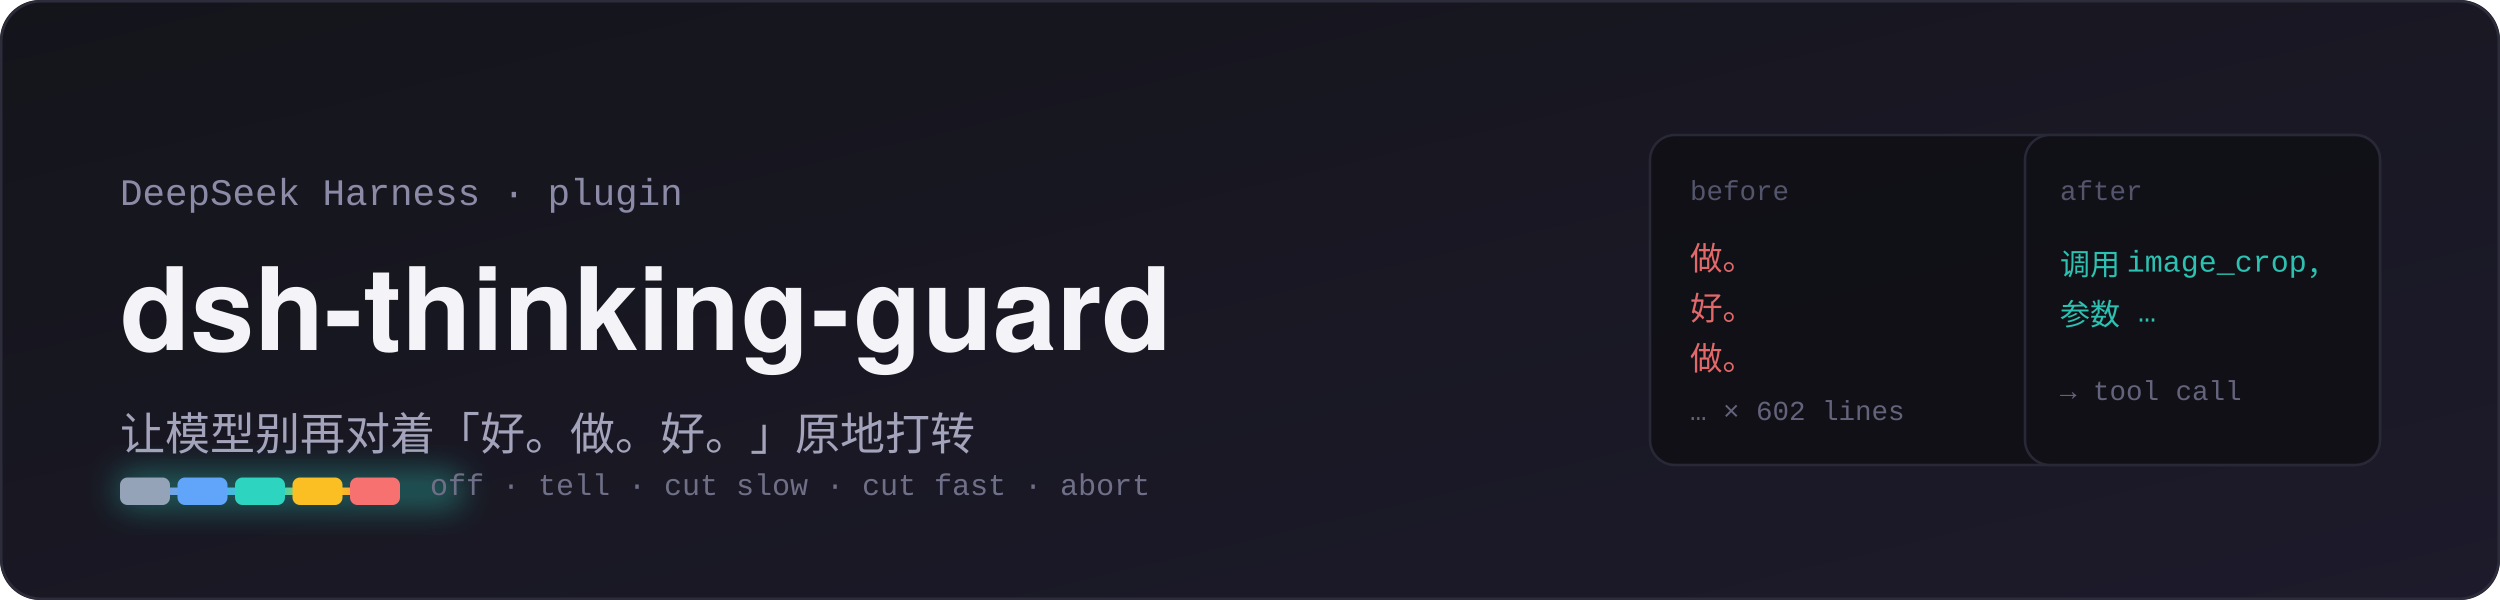
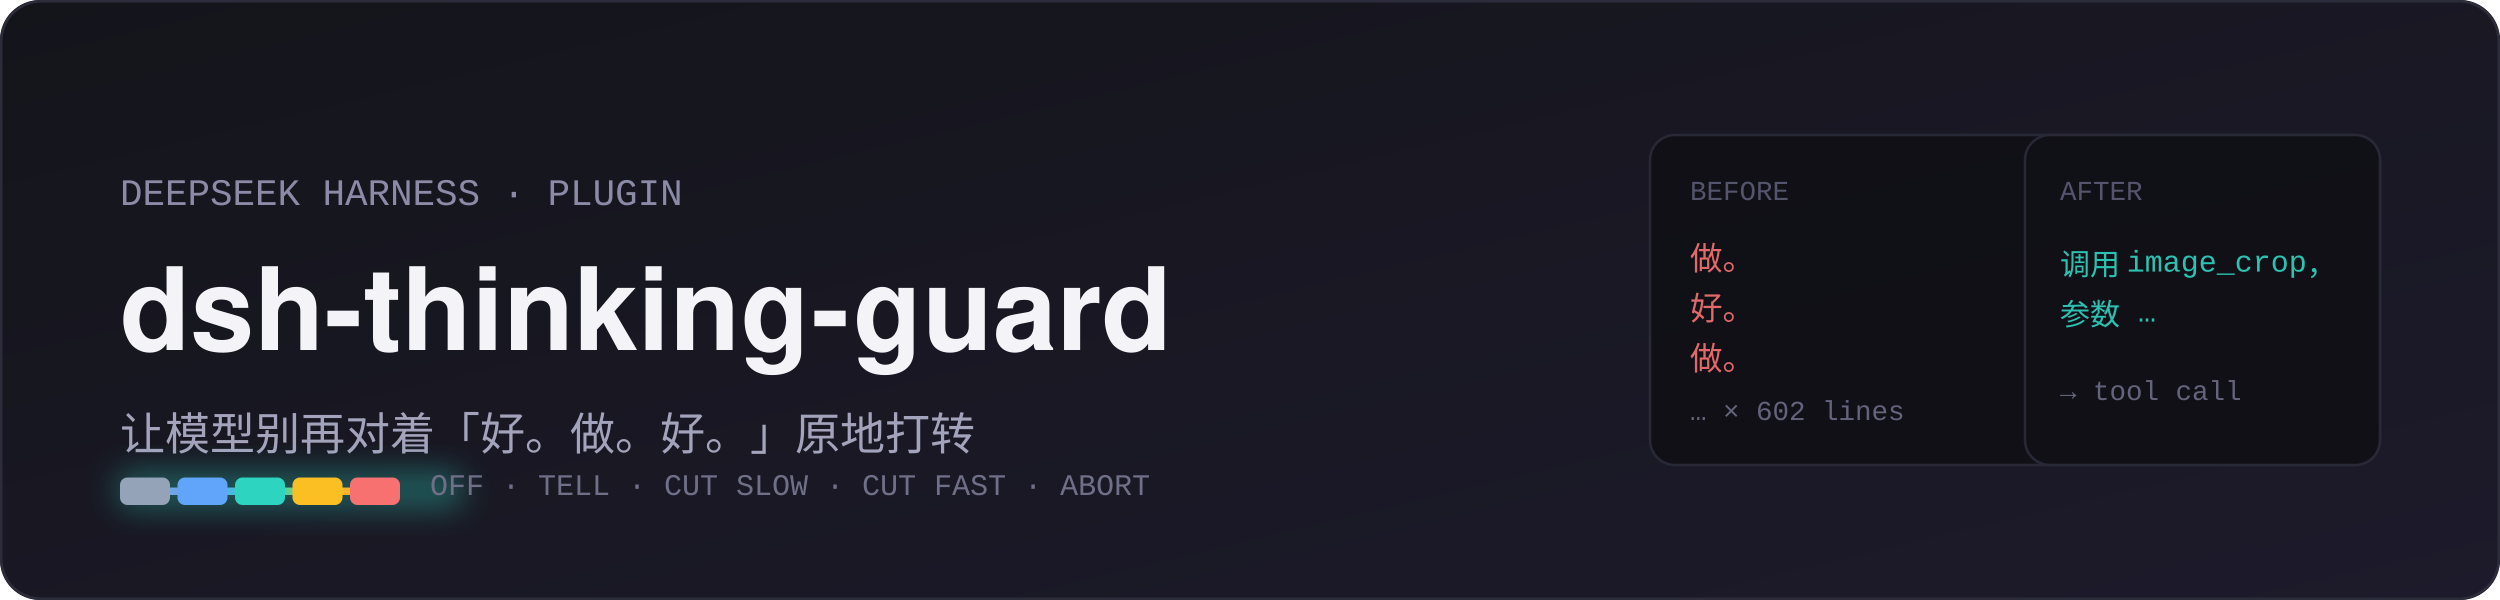
<svg xmlns="http://www.w3.org/2000/svg" width="1000" height="240" viewBox="0 0 1000 240" role="img" aria-label="dsh-thinking-guard">
  <defs>
    <linearGradient id="bg" x1="0" y1="0" x2="1" y2="1">
      <stop offset="0%" stop-color="#14151b" />
      <stop offset="100%" stop-color="#1d1a2b" />
    </linearGradient>
    <linearGradient id="ramp" x1="0" y1="0" x2="1" y2="0">
      <stop offset="0%" stop-color="#94a3b8" />
      <stop offset="28%" stop-color="#60a5fa" />
      <stop offset="54%" stop-color="#2dd4bf" />
      <stop offset="78%" stop-color="#fbbf24" />
      <stop offset="100%" stop-color="#f87171" />
    </linearGradient>
    <filter id="soft" x="-30%" y="-60%" width="160%" height="220%">
      <feGaussianBlur stdDeviation="6" />
    </filter>
  </defs>
  <rect width="1000" height="240" rx="16" fill="url(#bg)" />
  <rect x="0.5" y="0.5" width="999" height="239" rx="16" fill="none" stroke="#2c2c3a" />
-   <text x="48" y="82" font-family="ui-monospace,SFMono-Regular,'SF Mono',Consolas,'Liberation Mono',Menlo,'Microsoft YaHei',monospace" font-size="15" fill="#8b8ba7">DeepSeek Harness · plugin</text>
+   <text x="48" y="82" font-family="ui-monospace,SFMono-Regular,'SF Mono',Consolas,'Liberation Mono',Menlo,'Microsoft YaHei',monospace" font-size="15" fill="#8b8ba7">DEEPSEEK HARNESS · PLUGIN</text>
  <text x="48" y="140" font-family="-apple-system,BlinkMacSystemFont,'Segoe UI','PingFang SC','Hiragino Sans GB','Microsoft YaHei','Noto Sans SC',Helvetica,Arial,sans-serif" font-size="46" font-weight="700" fill="#f4f4f8">dsh-thinking-guard</text>
  <text x="48" y="180" font-family="-apple-system,BlinkMacSystemFont,'Segoe UI','PingFang SC','Hiragino Sans GB','Microsoft YaHei','Noto Sans SC',Helvetica,Arial,sans-serif" font-size="18" fill="#a3a3bb">让模型别再对着「好。做。好。」原地打转</text>
  <g transform="translate(48,198)">
    <rect x="-2" y="-10" width="140" height="16" rx="8" fill="#2dd4bf" opacity="0.35" filter="url(#soft)" />
    <rect x="0" y="-3" width="112" height="3" rx="1.5" fill="url(#ramp)" />
    <g>
      <rect x="0" y="-7" width="20" height="11" rx="3" fill="#94a3b8" />
      <rect x="23" y="-7" width="20" height="11" rx="3" fill="#60a5fa" />
      <rect x="46" y="-7" width="20" height="11" rx="3" fill="#2dd4bf" />
      <rect x="69" y="-7" width="20" height="11" rx="3" fill="#fbbf24" />
      <rect x="92" y="-7" width="20" height="11" rx="3" fill="#f87171" />
    </g>
  </g>
-   <text x="172" y="198" font-family="ui-monospace,SFMono-Regular,'SF Mono',Consolas,'Liberation Mono',Menlo,'Microsoft YaHei',monospace" font-size="12" fill="#6f6f88">off · tell · cut slow · cut fast · abort</text>
+   <text x="172" y="198" font-family="ui-monospace,SFMono-Regular,'SF Mono',Consolas,'Liberation Mono',Menlo,'Microsoft YaHei',monospace" font-size="12" fill="#6f6f88">OFF · TELL · CUT SLOW · CUT FAST · ABORT</text>
  <g transform="translate(660,54)" opacity="0.9">
    <rect x="0" y="0" width="292" height="132" rx="10" fill="#0f1015" stroke="#2a2a38" />
-     <text x="16" y="26" font-family="ui-monospace,SFMono-Regular,'SF Mono',Consolas,'Liberation Mono',Menlo,'Microsoft YaHei',monospace" font-size="11" fill="#5b5b74">before</text>
+     <text x="16" y="26" font-family="ui-monospace,SFMono-Regular,'SF Mono',Consolas,'Liberation Mono',Menlo,'Microsoft YaHei',monospace" font-size="11" fill="#5b5b74">BEFORE</text>
    <text x="16" y="54" font-family="ui-monospace,SFMono-Regular,'SF Mono',Consolas,'Liberation Mono',Menlo,'Microsoft YaHei',monospace" font-size="13" fill="#f87171">做。</text>
    <text x="16" y="74" font-family="ui-monospace,SFMono-Regular,'SF Mono',Consolas,'Liberation Mono',Menlo,'Microsoft YaHei',monospace" font-size="13" fill="#f87171">好。</text>
    <text x="16" y="94" font-family="ui-monospace,SFMono-Regular,'SF Mono',Consolas,'Liberation Mono',Menlo,'Microsoft YaHei',monospace" font-size="13" fill="#f87171">做。</text>
    <text x="16" y="114" font-family="ui-monospace,SFMono-Regular,'SF Mono',Consolas,'Liberation Mono',Menlo,'Microsoft YaHei',monospace" font-size="11" fill="#6b6b85">… × 602 lines</text>
    <g transform="translate(150,0)">
      <rect x="0" y="0" width="142" height="132" rx="10" fill="#0f1015" stroke="#2a2a38" />
-       <text x="14" y="26" font-family="ui-monospace,SFMono-Regular,'SF Mono',Consolas,'Liberation Mono',Menlo,'Microsoft YaHei',monospace" font-size="11" fill="#5b5b74">after</text>
+       <text x="14" y="26" font-family="ui-monospace,SFMono-Regular,'SF Mono',Consolas,'Liberation Mono',Menlo,'Microsoft YaHei',monospace" font-size="11" fill="#5b5b74">AFTER</text>
      <text x="14" y="56" font-family="ui-monospace,SFMono-Regular,'SF Mono',Consolas,'Liberation Mono',Menlo,'Microsoft YaHei',monospace" font-size="12" fill="#2dd4bf">调用 image_crop，</text>
      <text x="14" y="76" font-family="ui-monospace,SFMono-Regular,'SF Mono',Consolas,'Liberation Mono',Menlo,'Microsoft YaHei',monospace" font-size="12" fill="#2dd4bf">参数 …</text>
      <text x="14" y="106" font-family="ui-monospace,SFMono-Regular,'SF Mono',Consolas,'Liberation Mono',Menlo,'Microsoft YaHei',monospace" font-size="11" fill="#6b6b85">→ tool call</text>
    </g>
  </g>
</svg>
